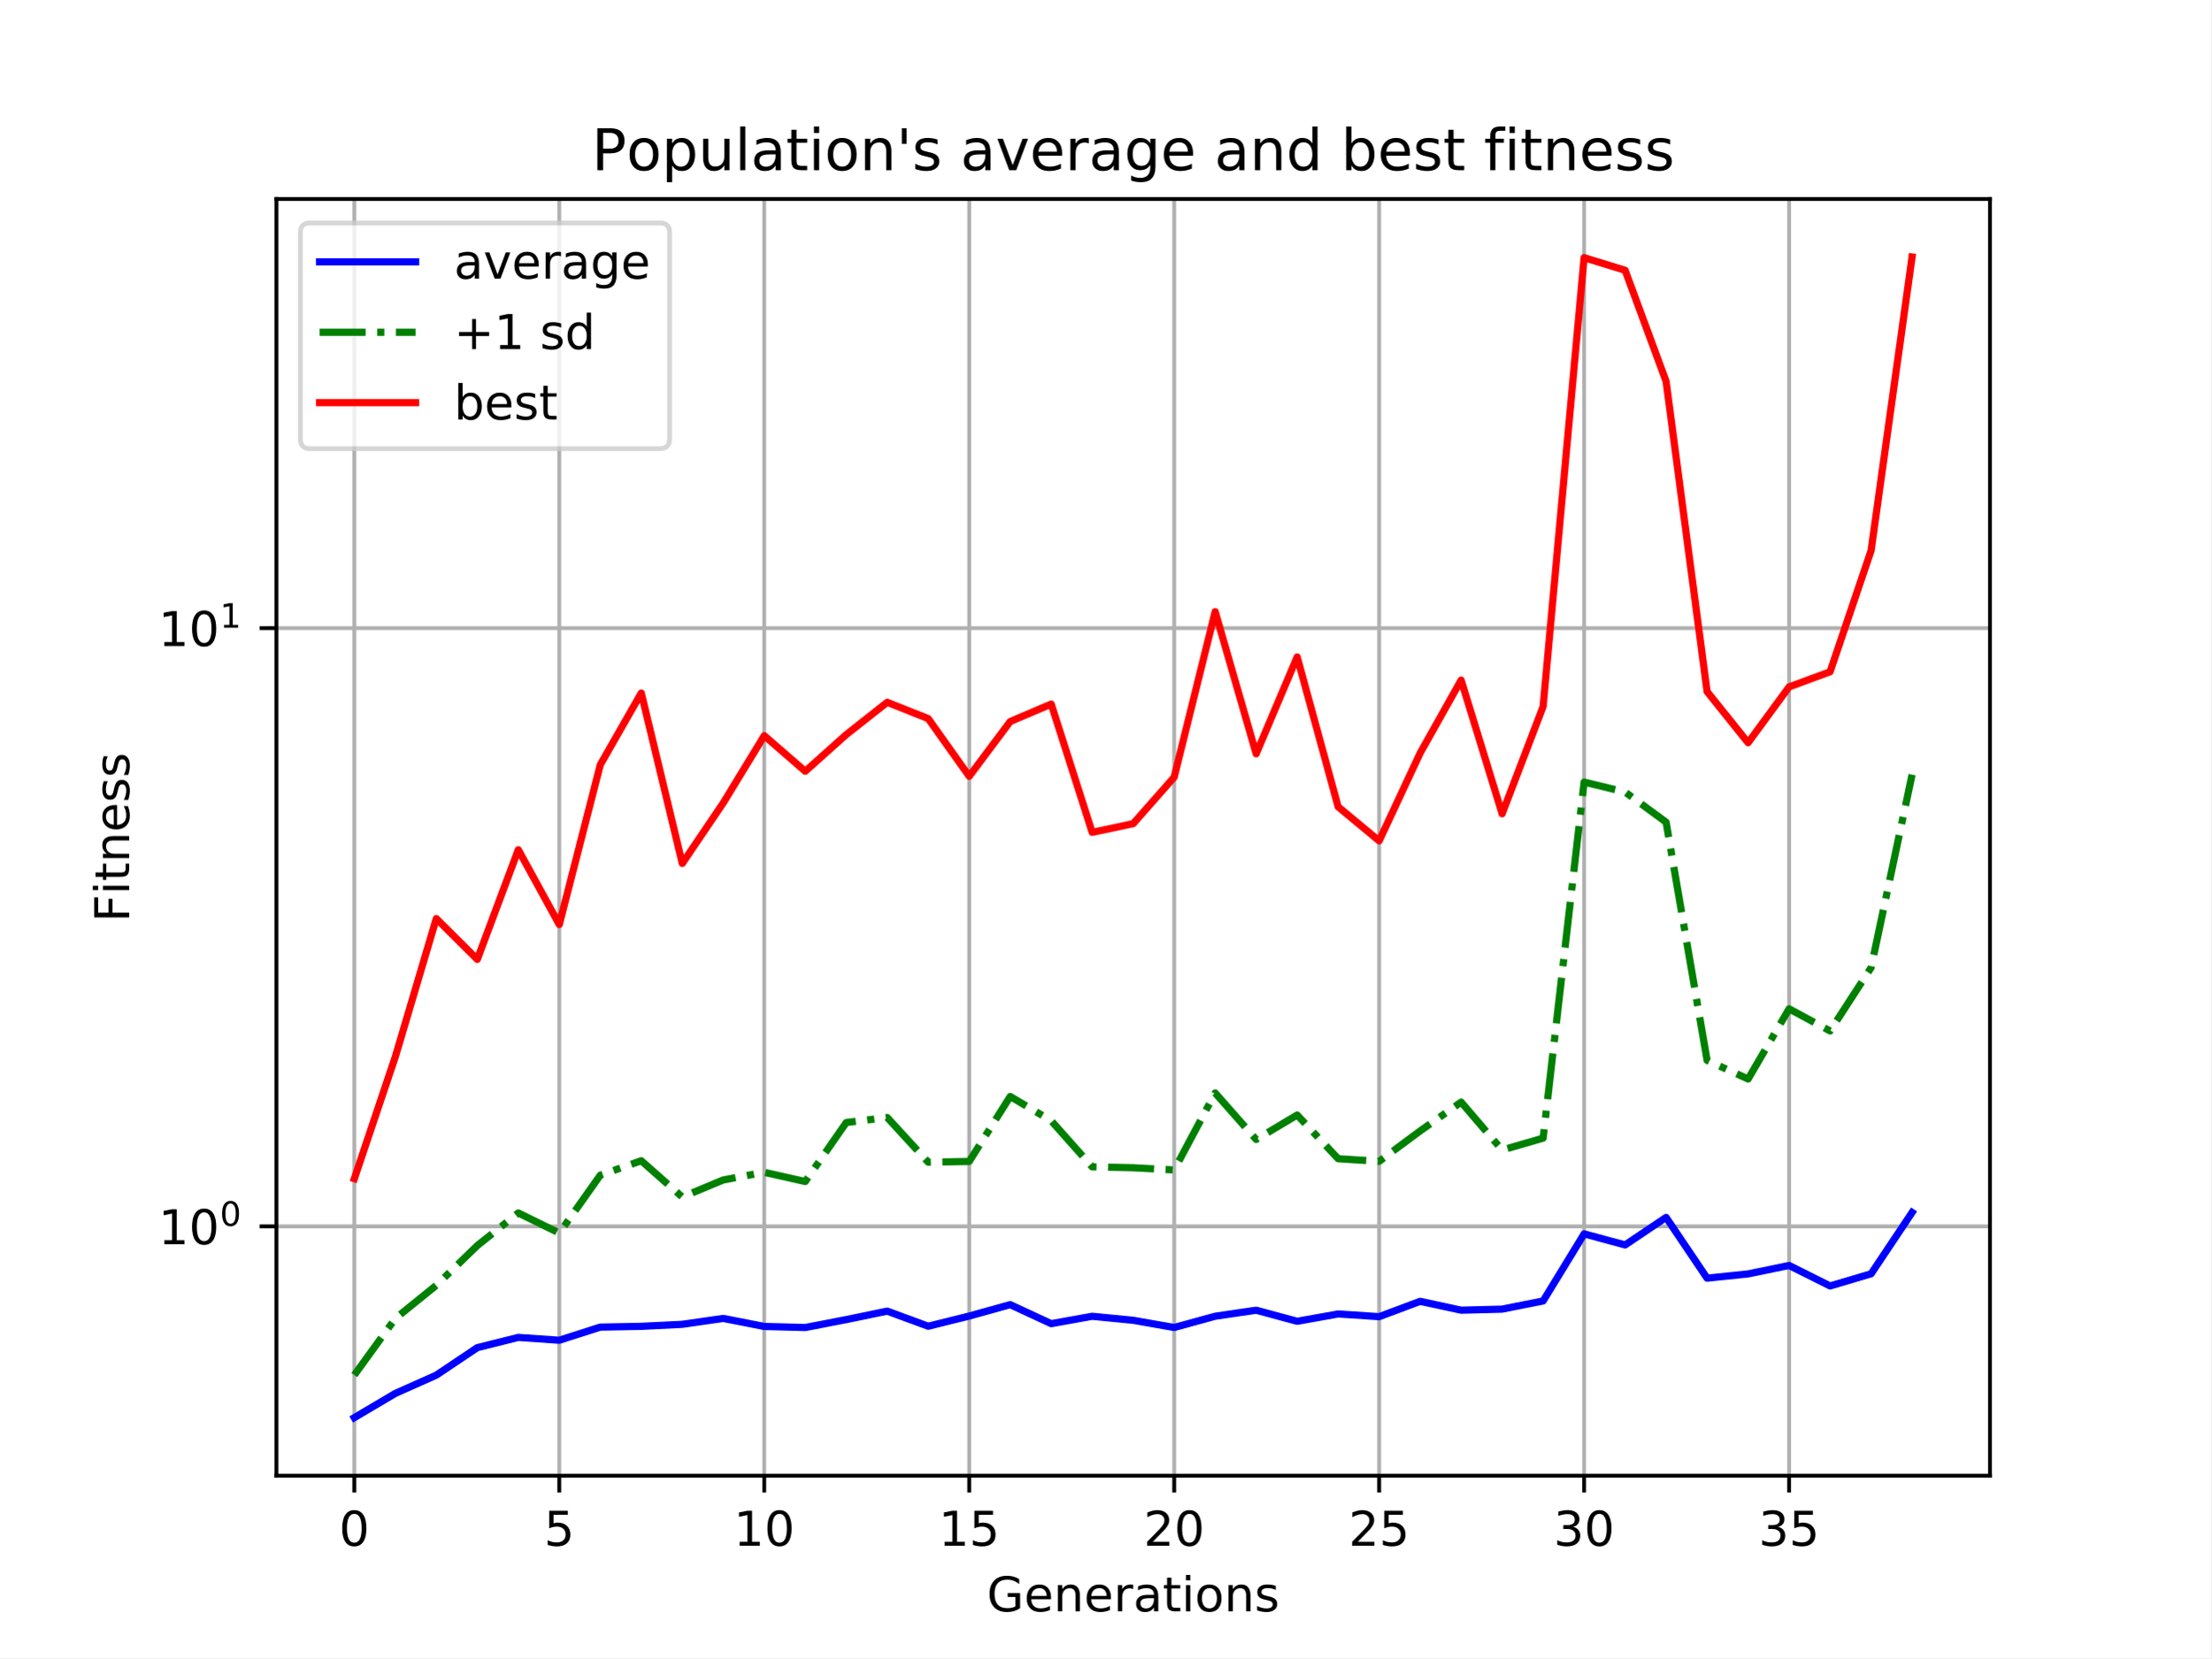
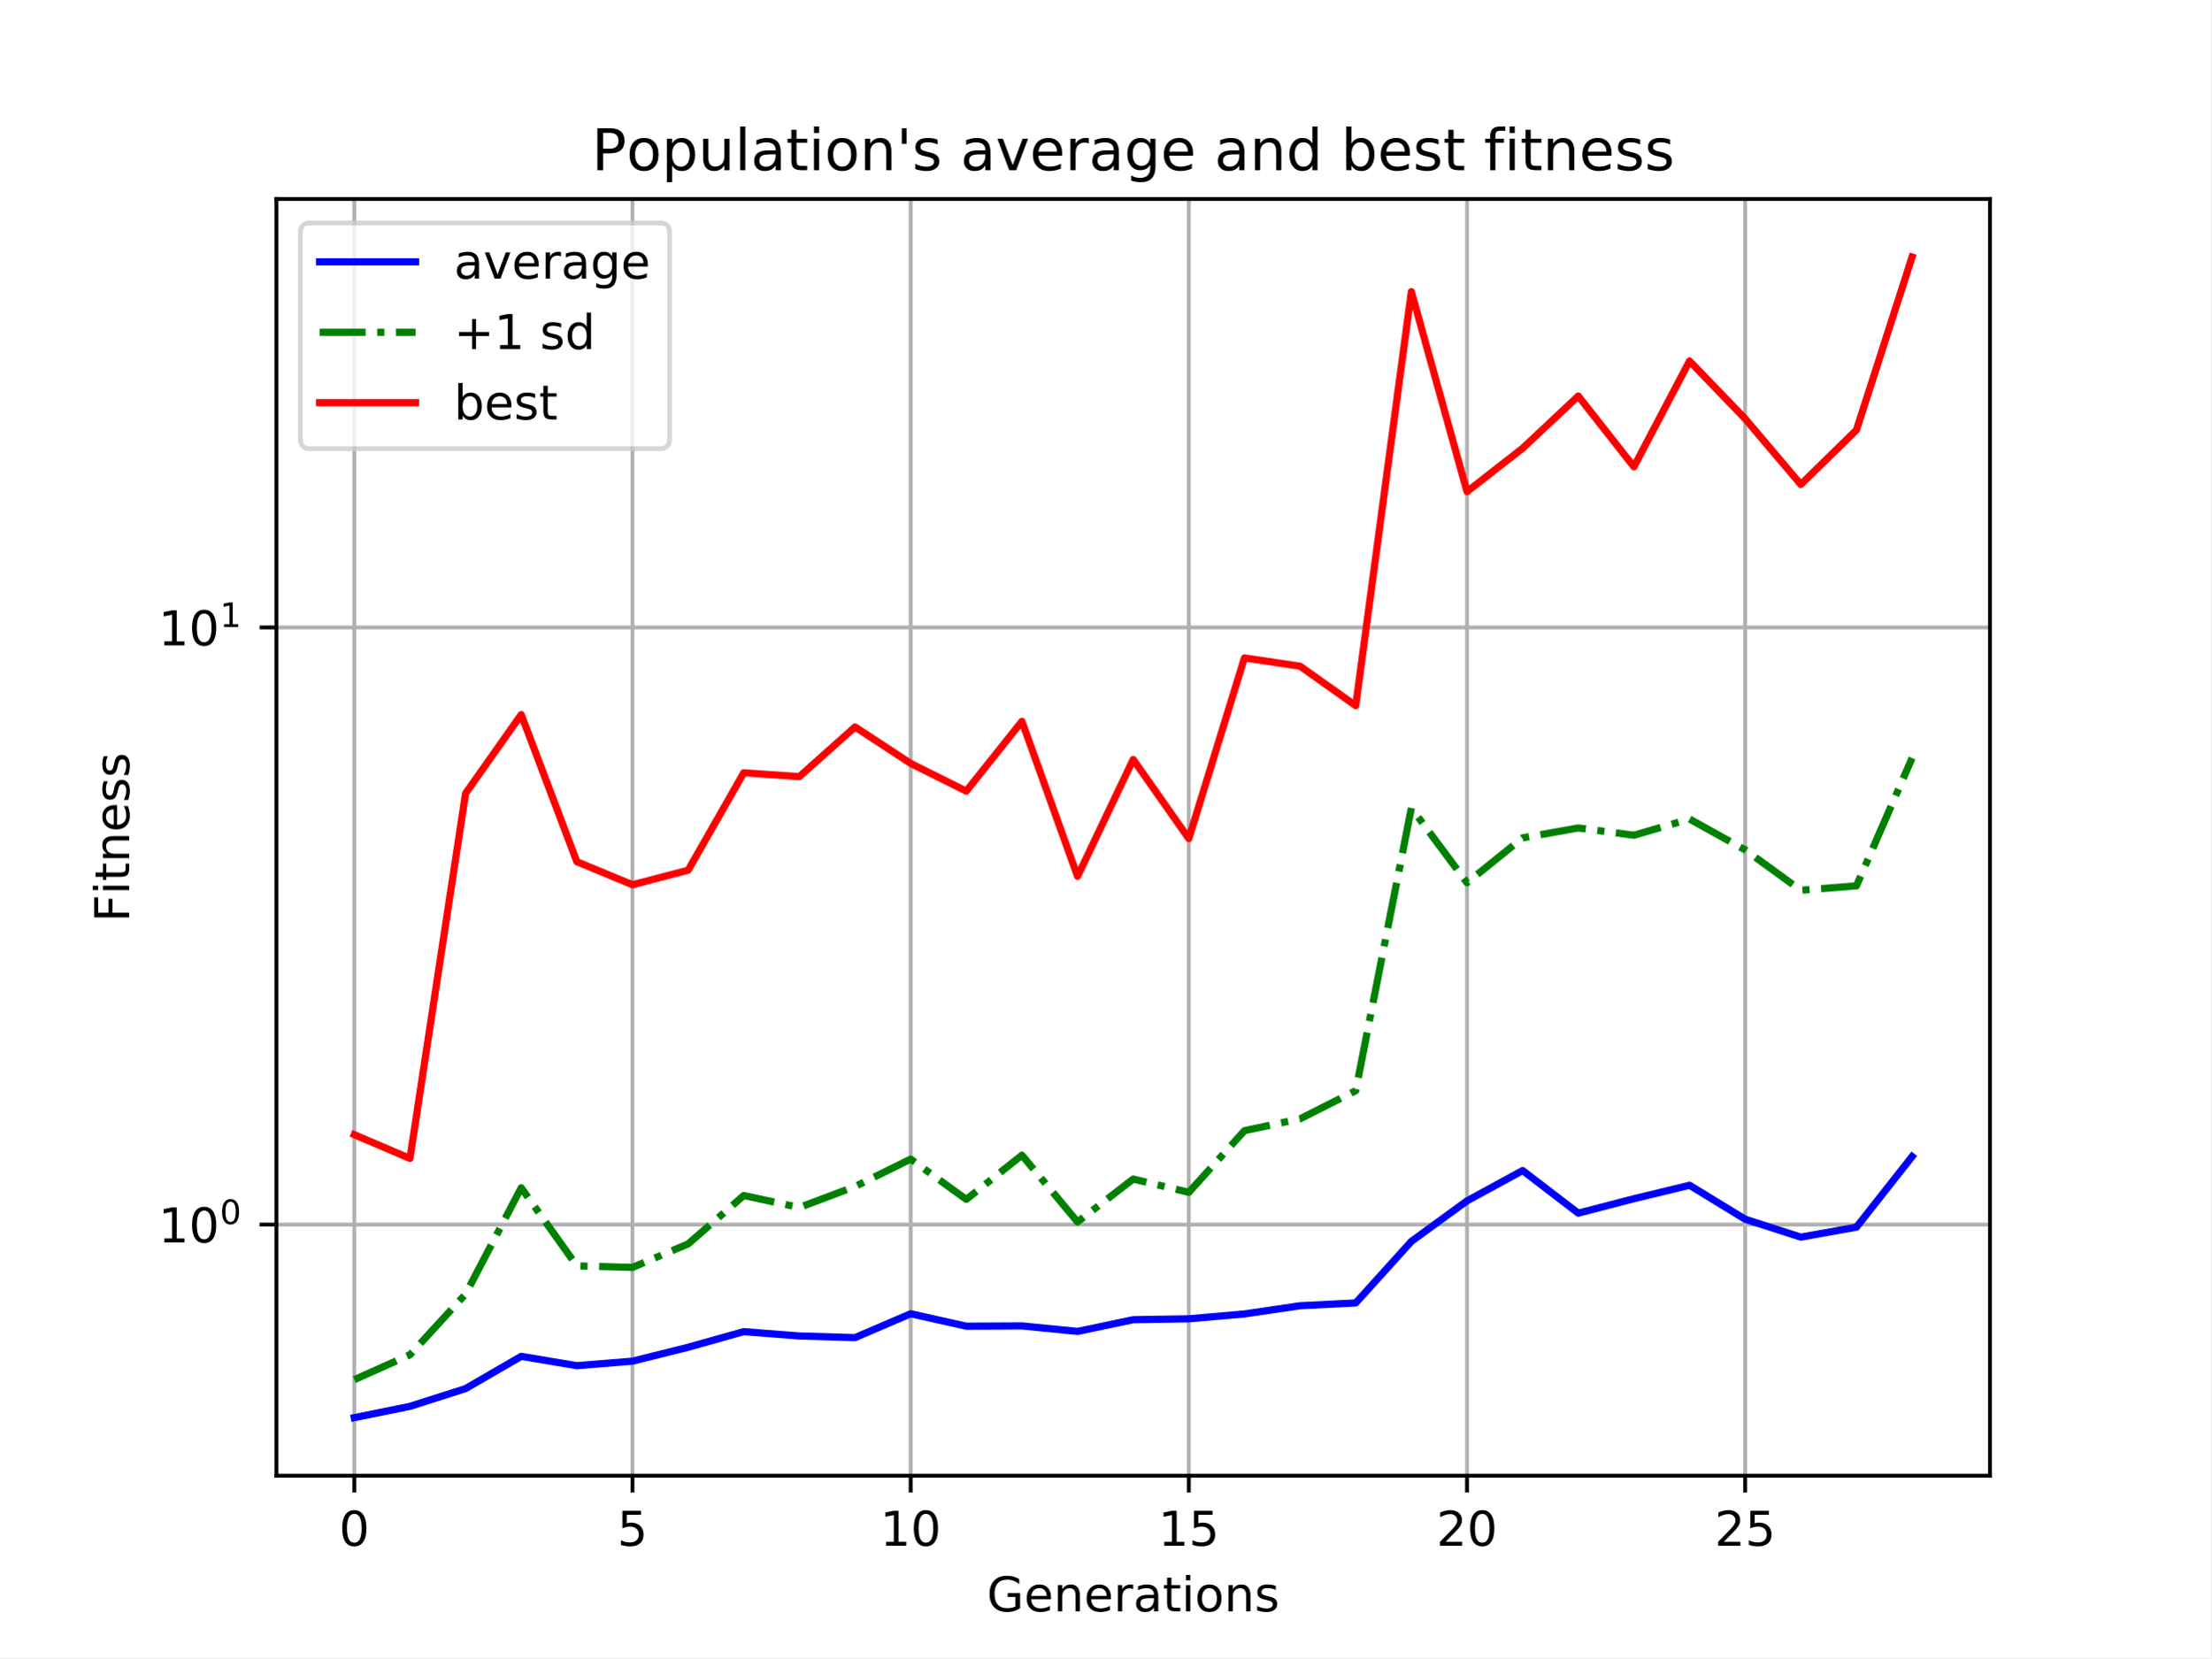
<svg xmlns="http://www.w3.org/2000/svg" xmlns:xlink="http://www.w3.org/1999/xlink" height="345.6pt" version="1.1" viewBox="0 0 460.8 345.6" width="460.8pt">
  <defs>
    <style type="text/css">
*{stroke-linecap:butt;stroke-linejoin:round;}
  </style>
  </defs>
  <g id="figure_1">
    <g id="patch_1">
      <path d="M 0 345.6  L 460.8 345.6  L 460.8 0  L 0 0  z " style="fill:#ffffff;" />
    </g>
    <g id="axes_1">
      <g id="patch_2">
        <path d="M 57.6 307.584  L 414.72 307.584  L 414.72 41.472  L 57.6 41.472  z " style="fill:#ffffff;" />
      </g>
      <g id="matplotlib.axis_1">
        <g id="xtick_1">
          <g id="line2d_1">
-             <path clip-path="url(#p835f084684)" d="M 73.833 307.584  L 73.833 41.472  " style="fill:none;stroke:#b0b0b0;stroke-linecap:square;stroke-width:0.8;" />
+             <path clip-path="url(#p045ee777d4)" d="M 73.833 307.584  L 73.833 41.472  " style="fill:none;stroke:#b0b0b0;stroke-linecap:square;stroke-width:0.8;" />
          </g>
          <g id="line2d_2">
            <defs>
-               <path d="M 0 0  L 0 3.5  " id="m33f02b6abe" style="stroke:#000000;stroke-width:0.8;" />
-             </defs>
-             <g>
-               <use style="stroke:#000000;stroke-width:0.8;" x="73.833" xlink:href="#m33f02b6abe" y="307.584" />
+               <path d="M 0 0  L 0 3.5  " id="me0d5ca01a1" style="stroke:#000000;stroke-width:0.8;" />
+             </defs>
+             <g>
+               <use style="stroke:#000000;stroke-width:0.8;" x="73.833" xlink:href="#me0d5ca01a1" y="307.584" />
            </g>
          </g>
          <g id="text_1">
            <defs>
              <path d="M 31.781 66.406  Q 24.172 66.406 20.328 58.906  Q 16.5 51.422 16.5 36.375  Q 16.5 21.391 20.328 13.891  Q 24.172 6.391 31.781 6.391  Q 39.453 6.391 43.281 13.891  Q 47.125 21.391 47.125 36.375  Q 47.125 51.422 43.281 58.906  Q 39.453 66.406 31.781 66.406  z M 31.781 74.219  Q 44.047 74.219 50.516 64.516  Q 56.984 54.828 56.984 36.375  Q 56.984 17.969 50.516 8.266  Q 44.047 -1.422 31.781 -1.422  Q 19.531 -1.422 13.062 8.266  Q 6.594 17.969 6.594 36.375  Q 6.594 54.828 13.062 64.516  Q 19.531 74.219 31.781 74.219  z " id="DejaVuSans-48" />
            </defs>
            <g transform="translate(70.65148 322.1824)scale(0.1 -0.1)">
              <use xlink:href="#DejaVuSans-48" />
            </g>
          </g>
        </g>
        <g id="xtick_2">
          <g id="line2d_3">
-             <path clip-path="url(#p835f084684)" d="M 116.55 307.584  L 116.55 41.472  " style="fill:none;stroke:#b0b0b0;stroke-linecap:square;stroke-width:0.8;" />
+             <path clip-path="url(#p045ee777d4)" d="M 131.807 307.584  L 131.807 41.472  " style="fill:none;stroke:#b0b0b0;stroke-linecap:square;stroke-width:0.8;" />
          </g>
          <g id="line2d_4">
            <g>
-               <use style="stroke:#000000;stroke-width:0.8;" x="116.55" xlink:href="#m33f02b6abe" y="307.584" />
+               <use style="stroke:#000000;stroke-width:0.8;" x="131.807" xlink:href="#me0d5ca01a1" y="307.584" />
            </g>
          </g>
          <g id="text_2">
            <defs>
              <path d="M 10.797 72.906  L 49.516 72.906  L 49.516 64.594  L 19.828 64.594  L 19.828 46.734  Q 21.969 47.469 24.109 47.828  Q 26.266 48.188 28.422 48.188  Q 40.625 48.188 47.75 41.5  Q 54.891 34.812 54.891 23.391  Q 54.891 11.625 47.562 5.094  Q 40.234 -1.422 26.906 -1.422  Q 22.312 -1.422 17.547 -0.641  Q 12.797 0.141 7.719 1.703  L 7.719 11.625  Q 12.109 9.234 16.797 8.062  Q 21.484 6.891 26.703 6.891  Q 35.156 6.891 40.078 11.328  Q 45.016 15.766 45.016 23.391  Q 45.016 31 40.078 35.438  Q 35.156 39.891 26.703 39.891  Q 22.75 39.891 18.812 39.016  Q 14.891 38.141 10.797 36.281  z " id="DejaVuSans-53" />
            </defs>
-             <g transform="translate(113.3692 322.1824)scale(0.1 -0.1)">
+             <g transform="translate(128.6255 322.1824)scale(0.1 -0.1)">
              <use xlink:href="#DejaVuSans-53" />
            </g>
          </g>
        </g>
        <g id="xtick_3">
          <g id="line2d_5">
-             <path clip-path="url(#p835f084684)" d="M 159.268 307.584  L 159.268 41.472  " style="fill:none;stroke:#b0b0b0;stroke-linecap:square;stroke-width:0.8;" />
+             <path clip-path="url(#p045ee777d4)" d="M 189.781 307.584  L 189.781 41.472  " style="fill:none;stroke:#b0b0b0;stroke-linecap:square;stroke-width:0.8;" />
          </g>
          <g id="line2d_6">
            <g>
-               <use style="stroke:#000000;stroke-width:0.8;" x="159.268" xlink:href="#m33f02b6abe" y="307.584" />
+               <use style="stroke:#000000;stroke-width:0.8;" x="189.781" xlink:href="#me0d5ca01a1" y="307.584" />
            </g>
          </g>
          <g id="text_3">
            <defs>
              <path d="M 12.406 8.297  L 28.516 8.297  L 28.516 63.922  L 10.984 60.406  L 10.984 69.391  L 28.422 72.906  L 38.281 72.906  L 38.281 8.297  L 54.391 8.297  L 54.391 0  L 12.406 0  z " id="DejaVuSans-49" />
            </defs>
-             <g transform="translate(152.9056 322.1824)scale(0.1 -0.1)">
+             <g transform="translate(183.4183 322.1824)scale(0.1 -0.1)">
              <use xlink:href="#DejaVuSans-49" />
              <use x="63.623" xlink:href="#DejaVuSans-48" />
            </g>
          </g>
        </g>
        <g id="xtick_4">
          <g id="line2d_7">
-             <path clip-path="url(#p835f084684)" d="M 201.986 307.584  L 201.986 41.472  " style="fill:none;stroke:#b0b0b0;stroke-linecap:square;stroke-width:0.8;" />
+             <path clip-path="url(#p045ee777d4)" d="M 247.755 307.584  L 247.755 41.472  " style="fill:none;stroke:#b0b0b0;stroke-linecap:square;stroke-width:0.8;" />
          </g>
          <g id="line2d_8">
            <g>
-               <use style="stroke:#000000;stroke-width:0.8;" x="201.986" xlink:href="#m33f02b6abe" y="307.584" />
+               <use style="stroke:#000000;stroke-width:0.8;" x="247.755" xlink:href="#me0d5ca01a1" y="307.584" />
            </g>
          </g>
          <g id="text_4">
-             <g transform="translate(195.6233 322.1824)scale(0.1 -0.1)">
+             <g transform="translate(241.3923 322.1824)scale(0.1 -0.1)">
              <use xlink:href="#DejaVuSans-49" />
              <use x="63.623" xlink:href="#DejaVuSans-53" />
            </g>
          </g>
        </g>
        <g id="xtick_5">
          <g id="line2d_9">
-             <path clip-path="url(#p835f084684)" d="M 244.704 307.584  L 244.704 41.472  " style="fill:none;stroke:#b0b0b0;stroke-linecap:square;stroke-width:0.8;" />
+             <path clip-path="url(#p045ee777d4)" d="M 305.729 307.584  L 305.729 41.472  " style="fill:none;stroke:#b0b0b0;stroke-linecap:square;stroke-width:0.8;" />
          </g>
          <g id="line2d_10">
            <g>
-               <use style="stroke:#000000;stroke-width:0.8;" x="244.704" xlink:href="#m33f02b6abe" y="307.584" />
+               <use style="stroke:#000000;stroke-width:0.8;" x="305.729" xlink:href="#me0d5ca01a1" y="307.584" />
            </g>
          </g>
          <g id="text_5">
            <defs>
              <path d="M 19.188 8.297  L 53.609 8.297  L 53.609 0  L 7.328 0  L 7.328 8.297  Q 12.938 14.109 22.625 23.891  Q 32.328 33.688 34.812 36.531  Q 39.547 41.844 41.422 45.531  Q 43.312 49.219 43.312 52.781  Q 43.312 58.594 39.234 62.25  Q 35.156 65.922 28.609 65.922  Q 23.969 65.922 18.812 64.312  Q 13.672 62.703 7.812 59.422  L 7.812 69.391  Q 13.766 71.781 18.938 73  Q 24.125 74.219 28.422 74.219  Q 39.75 74.219 46.484 68.547  Q 53.219 62.891 53.219 53.422  Q 53.219 48.922 51.531 44.891  Q 49.859 40.875 45.406 35.406  Q 44.188 33.984 37.641 27.219  Q 31.109 20.453 19.188 8.297  z " id="DejaVuSans-50" />
            </defs>
-             <g transform="translate(238.341 322.1824)scale(0.1 -0.1)">
+             <g transform="translate(299.3663 322.1824)scale(0.1 -0.1)">
              <use xlink:href="#DejaVuSans-50" />
              <use x="63.623" xlink:href="#DejaVuSans-48" />
            </g>
          </g>
        </g>
        <g id="xtick_6">
          <g id="line2d_11">
-             <path clip-path="url(#p835f084684)" d="M 287.421 307.584  L 287.421 41.472  " style="fill:none;stroke:#b0b0b0;stroke-linecap:square;stroke-width:0.8;" />
+             <path clip-path="url(#p045ee777d4)" d="M 363.703 307.584  L 363.703 41.472  " style="fill:none;stroke:#b0b0b0;stroke-linecap:square;stroke-width:0.8;" />
          </g>
          <g id="line2d_12">
            <g>
-               <use style="stroke:#000000;stroke-width:0.8;" x="287.421" xlink:href="#m33f02b6abe" y="307.584" />
+               <use style="stroke:#000000;stroke-width:0.8;" x="363.703" xlink:href="#me0d5ca01a1" y="307.584" />
            </g>
          </g>
          <g id="text_6">
-             <g transform="translate(281.0587 322.1824)scale(0.1 -0.1)">
+             <g transform="translate(357.3404 322.1824)scale(0.1 -0.1)">
              <use xlink:href="#DejaVuSans-50" />
              <use x="63.623" xlink:href="#DejaVuSans-53" />
            </g>
          </g>
        </g>
-         <g id="xtick_7">
-           <g id="line2d_13">
-             <path clip-path="url(#p835f084684)" d="M 330.139 307.584  L 330.139 41.472  " style="fill:none;stroke:#b0b0b0;stroke-linecap:square;stroke-width:0.8;" />
-           </g>
-           <g id="line2d_14">
-             <g>
-               <use style="stroke:#000000;stroke-width:0.8;" x="330.139" xlink:href="#m33f02b6abe" y="307.584" />
-             </g>
-           </g>
-           <g id="text_7">
-             <defs>
-               <path d="M 40.578 39.312  Q 47.656 37.797 51.625 33  Q 55.609 28.219 55.609 21.188  Q 55.609 10.406 48.188 4.484  Q 40.766 -1.422 27.094 -1.422  Q 22.516 -1.422 17.656 -0.516  Q 12.797 0.391 7.625 2.203  L 7.625 11.719  Q 11.719 9.328 16.594 8.109  Q 21.484 6.891 26.812 6.891  Q 36.078 6.891 40.938 10.547  Q 45.797 14.203 45.797 21.188  Q 45.797 27.641 41.281 31.266  Q 36.766 34.906 28.719 34.906  L 20.219 34.906  L 20.219 43.016  L 29.109 43.016  Q 36.375 43.016 40.234 45.922  Q 44.094 48.828 44.094 54.297  Q 44.094 59.906 40.109 62.906  Q 36.141 65.922 28.719 65.922  Q 24.656 65.922 20.016 65.031  Q 15.375 64.156 9.812 62.312  L 9.812 71.094  Q 15.438 72.656 20.344 73.438  Q 25.25 74.219 29.594 74.219  Q 40.828 74.219 47.359 69.109  Q 53.906 64.016 53.906 55.328  Q 53.906 49.266 50.438 45.094  Q 46.969 40.922 40.578 39.312  z " id="DejaVuSans-51" />
-             </defs>
-             <g transform="translate(323.7764 322.1824)scale(0.1 -0.1)">
-               <use xlink:href="#DejaVuSans-51" />
-               <use x="63.623" xlink:href="#DejaVuSans-48" />
-             </g>
-           </g>
-         </g>
-         <g id="xtick_8">
-           <g id="line2d_15">
-             <path clip-path="url(#p835f084684)" d="M 372.857 307.584  L 372.857 41.472  " style="fill:none;stroke:#b0b0b0;stroke-linecap:square;stroke-width:0.8;" />
-           </g>
-           <g id="line2d_16">
-             <g>
-               <use style="stroke:#000000;stroke-width:0.8;" x="372.857" xlink:href="#m33f02b6abe" y="307.584" />
-             </g>
-           </g>
-           <g id="text_8">
-             <g transform="translate(366.4942 322.1824)scale(0.1 -0.1)">
-               <use xlink:href="#DejaVuSans-51" />
-               <use x="63.623" xlink:href="#DejaVuSans-53" />
-             </g>
-           </g>
-         </g>
-         <g id="text_9">
+         <g id="text_7">
          <defs>
            <path d="M 59.516 10.406  L 59.516 29.984  L 43.406 29.984  L 43.406 38.094  L 69.281 38.094  L 69.281 6.781  Q 63.578 2.734 56.688 0.656  Q 49.812 -1.422 42 -1.422  Q 24.906 -1.422 15.25 8.562  Q 5.609 18.562 5.609 36.375  Q 5.609 54.25 15.25 64.234  Q 24.906 74.219 42 74.219  Q 49.125 74.219 55.547 72.453  Q 61.969 70.703 67.391 67.281  L 67.391 56.781  Q 61.922 61.422 55.766 63.766  Q 49.609 66.109 42.828 66.109  Q 29.438 66.109 22.719 58.641  Q 16.016 51.172 16.016 36.375  Q 16.016 21.625 22.719 14.156  Q 29.438 6.688 42.828 6.688  Q 48.047 6.688 52.141 7.594  Q 56.25 8.5 59.516 10.406  z " id="DejaVuSans-71" />
            <path d="M 56.203 29.594  L 56.203 25.203  L 14.891 25.203  Q 15.484 15.922 20.484 11.062  Q 25.484 6.203 34.422 6.203  Q 39.594 6.203 44.453 7.469  Q 49.312 8.734 54.109 11.281  L 54.109 2.781  Q 49.266 0.734 44.188 -0.344  Q 39.109 -1.422 33.891 -1.422  Q 20.797 -1.422 13.156 6.188  Q 5.516 13.812 5.516 26.812  Q 5.516 40.234 12.766 48.109  Q 20.016 56 32.328 56  Q 43.359 56 49.781 48.891  Q 56.203 41.797 56.203 29.594  z M 47.219 32.234  Q 47.125 39.594 43.094 43.984  Q 39.062 48.391 32.422 48.391  Q 24.906 48.391 20.391 44.141  Q 15.875 39.891 15.188 32.172  z " id="DejaVuSans-101" />
            <path d="M 54.891 33.016  L 54.891 0  L 45.906 0  L 45.906 32.719  Q 45.906 40.484 42.875 44.328  Q 39.844 48.188 33.797 48.188  Q 26.516 48.188 22.312 43.547  Q 18.109 38.922 18.109 30.906  L 18.109 0  L 9.078 0  L 9.078 54.688  L 18.109 54.688  L 18.109 46.188  Q 21.344 51.125 25.703 53.562  Q 30.078 56 35.797 56  Q 45.219 56 50.047 50.172  Q 54.891 44.344 54.891 33.016  z " id="DejaVuSans-110" />
            <path d="M 41.109 46.297  Q 39.594 47.172 37.812 47.578  Q 36.031 48 33.891 48  Q 26.266 48 22.188 43.047  Q 18.109 38.094 18.109 28.812  L 18.109 0  L 9.078 0  L 9.078 54.688  L 18.109 54.688  L 18.109 46.188  Q 20.953 51.172 25.484 53.578  Q 30.031 56 36.531 56  Q 37.453 56 38.578 55.875  Q 39.703 55.766 41.062 55.516  z " id="DejaVuSans-114" />
            <path d="M 34.281 27.484  Q 23.391 27.484 19.188 25  Q 14.984 22.516 14.984 16.5  Q 14.984 11.719 18.141 8.906  Q 21.297 6.109 26.703 6.109  Q 34.188 6.109 38.703 11.406  Q 43.219 16.703 43.219 25.484  L 43.219 27.484  z M 52.203 31.203  L 52.203 0  L 43.219 0  L 43.219 8.297  Q 40.141 3.328 35.547 0.953  Q 30.953 -1.422 24.312 -1.422  Q 15.922 -1.422 10.953 3.297  Q 6 8.016 6 15.922  Q 6 25.141 12.172 29.828  Q 18.359 34.516 30.609 34.516  L 43.219 34.516  L 43.219 35.406  Q 43.219 41.609 39.141 45  Q 35.062 48.391 27.688 48.391  Q 23 48.391 18.547 47.266  Q 14.109 46.141 10.016 43.891  L 10.016 52.203  Q 14.938 54.109 19.578 55.047  Q 24.219 56 28.609 56  Q 40.484 56 46.344 49.844  Q 52.203 43.703 52.203 31.203  z " id="DejaVuSans-97" />
            <path d="M 18.312 70.219  L 18.312 54.688  L 36.812 54.688  L 36.812 47.703  L 18.312 47.703  L 18.312 18.016  Q 18.312 11.328 20.141 9.422  Q 21.969 7.516 27.594 7.516  L 36.812 7.516  L 36.812 0  L 27.594 0  Q 17.188 0 13.234 3.875  Q 9.281 7.766 9.281 18.016  L 9.281 47.703  L 2.688 47.703  L 2.688 54.688  L 9.281 54.688  L 9.281 70.219  z " id="DejaVuSans-116" />
            <path d="M 9.422 54.688  L 18.406 54.688  L 18.406 0  L 9.422 0  z M 9.422 75.984  L 18.406 75.984  L 18.406 64.594  L 9.422 64.594  z " id="DejaVuSans-105" />
            <path d="M 30.609 48.391  Q 23.391 48.391 19.188 42.75  Q 14.984 37.109 14.984 27.297  Q 14.984 17.484 19.156 11.844  Q 23.344 6.203 30.609 6.203  Q 37.797 6.203 41.984 11.859  Q 46.188 17.531 46.188 27.297  Q 46.188 37.016 41.984 42.703  Q 37.797 48.391 30.609 48.391  z M 30.609 56  Q 42.328 56 49.016 48.375  Q 55.719 40.766 55.719 27.297  Q 55.719 13.875 49.016 6.219  Q 42.328 -1.422 30.609 -1.422  Q 18.844 -1.422 12.172 6.219  Q 5.516 13.875 5.516 27.297  Q 5.516 40.766 12.172 48.375  Q 18.844 56 30.609 56  z " id="DejaVuSans-111" />
            <path d="M 44.281 53.078  L 44.281 44.578  Q 40.484 46.531 36.375 47.5  Q 32.281 48.484 27.875 48.484  Q 21.188 48.484 17.844 46.438  Q 14.5 44.391 14.5 40.281  Q 14.5 37.156 16.891 35.375  Q 19.281 33.594 26.516 31.984  L 29.594 31.297  Q 39.156 29.25 43.188 25.516  Q 47.219 21.781 47.219 15.094  Q 47.219 7.469 41.188 3.016  Q 35.156 -1.422 24.609 -1.422  Q 20.219 -1.422 15.453 -0.562  Q 10.688 0.297 5.422 2  L 5.422 11.281  Q 10.406 8.688 15.234 7.391  Q 20.062 6.109 24.812 6.109  Q 31.156 6.109 34.562 8.281  Q 37.984 10.453 37.984 14.406  Q 37.984 18.062 35.516 20.016  Q 33.062 21.969 24.703 23.781  L 21.578 24.516  Q 13.234 26.266 9.516 29.906  Q 5.812 33.547 5.812 39.891  Q 5.812 47.609 11.281 51.797  Q 16.75 56 26.812 56  Q 31.781 56 36.172 55.266  Q 40.578 54.547 44.281 53.078  z " id="DejaVuSans-115" />
          </defs>
          <g transform="translate(205.6623 335.8606)scale(0.1 -0.1)">
            <use xlink:href="#DejaVuSans-71" />
            <use x="77.49" xlink:href="#DejaVuSans-101" />
            <use x="139.014" xlink:href="#DejaVuSans-110" />
            <use x="202.393" xlink:href="#DejaVuSans-101" />
            <use x="263.916" xlink:href="#DejaVuSans-114" />
            <use x="305.029" xlink:href="#DejaVuSans-97" />
            <use x="366.309" xlink:href="#DejaVuSans-116" />
            <use x="405.518" xlink:href="#DejaVuSans-105" />
            <use x="433.301" xlink:href="#DejaVuSans-111" />
            <use x="494.482" xlink:href="#DejaVuSans-110" />
            <use x="557.861" xlink:href="#DejaVuSans-115" />
          </g>
        </g>
      </g>
      <g id="matplotlib.axis_2">
        <g id="ytick_1">
-           <g id="line2d_17">
-             <path clip-path="url(#p835f084684)" d="M 57.6 255.615  L 414.72 255.615  " style="fill:none;stroke:#b0b0b0;stroke-linecap:square;stroke-width:0.8;" />
-           </g>
-           <g id="line2d_18">
-             <defs>
-               <path d="M 0 0  L -3.5 0  " id="maaafd0b3e4" style="stroke:#000000;stroke-width:0.8;" />
-             </defs>
-             <g>
-               <use style="stroke:#000000;stroke-width:0.8;" x="57.6" xlink:href="#maaafd0b3e4" y="255.615" />
-             </g>
-           </g>
-           <g id="text_10">
-             <g transform="translate(33 259.414)scale(0.1 -0.1)">
+           <g id="line2d_13">
+             <path clip-path="url(#p045ee777d4)" d="M 57.6 255.241  L 414.72 255.241  " style="fill:none;stroke:#b0b0b0;stroke-linecap:square;stroke-width:0.8;" />
+           </g>
+           <g id="line2d_14">
+             <defs>
+               <path d="M 0 0  L -3.5 0  " id="mcf29975966" style="stroke:#000000;stroke-width:0.8;" />
+             </defs>
+             <g>
+               <use style="stroke:#000000;stroke-width:0.8;" x="57.6" xlink:href="#mcf29975966" y="255.241" />
+             </g>
+           </g>
+           <g id="text_8">
+             <g transform="translate(33 259.0402)scale(0.1 -0.1)">
              <use transform="translate(0 0.765625)" xlink:href="#DejaVuSans-49" />
              <use transform="translate(63.62305 0.765625)" xlink:href="#DejaVuSans-48" />
              <use transform="translate(128.2031 39.04688)scale(0.7)" xlink:href="#DejaVuSans-48" />
            </g>
          </g>
        </g>
        <g id="ytick_2">
-           <g id="line2d_19">
-             <path clip-path="url(#p835f084684)" d="M 57.6 130.92  L 414.72 130.92  " style="fill:none;stroke:#b0b0b0;stroke-linecap:square;stroke-width:0.8;" />
-           </g>
-           <g id="line2d_20">
-             <g>
-               <use style="stroke:#000000;stroke-width:0.8;" x="57.6" xlink:href="#maaafd0b3e4" y="130.92" />
-             </g>
-           </g>
-           <g id="text_11">
-             <g transform="translate(33 134.7194)scale(0.1 -0.1)">
+           <g id="line2d_15">
+             <path clip-path="url(#p045ee777d4)" d="M 57.6 130.777  L 414.72 130.777  " style="fill:none;stroke:#b0b0b0;stroke-linecap:square;stroke-width:0.8;" />
+           </g>
+           <g id="line2d_16">
+             <g>
+               <use style="stroke:#000000;stroke-width:0.8;" x="57.6" xlink:href="#mcf29975966" y="130.777" />
+             </g>
+           </g>
+           <g id="text_9">
+             <g transform="translate(33 134.5763)scale(0.1 -0.1)">
              <use transform="translate(0 0.684375)" xlink:href="#DejaVuSans-49" />
              <use transform="translate(63.62305 0.684375)" xlink:href="#DejaVuSans-48" />
              <use transform="translate(128.2031 38.96563)scale(0.7)" xlink:href="#DejaVuSans-49" />
            </g>
          </g>
        </g>
        <g id="ytick_3">
-           <g id="line2d_21">
-             <defs>
-               <path d="M 0 0  L -2 0  " id="mef09db429b" style="stroke:#000000;stroke-width:0.6;" />
-             </defs>
-             <g>
-               <use style="stroke:#000000;stroke-width:0.6;" x="57.6" xlink:href="#mef09db429b" y="255.615" />
+           <g id="line2d_17">
+             <defs>
+               <path d="M 0 0  L -2 0  " id="mb8797cbf97" style="stroke:#000000;stroke-width:0.6;" />
+             </defs>
+             <g>
+               <use style="stroke:#000000;stroke-width:0.6;" x="57.6" xlink:href="#mb8797cbf97" y="255.241" />
            </g>
          </g>
        </g>
        <g id="ytick_4">
-           <g id="line2d_22">
-             <g>
-               <use style="stroke:#000000;stroke-width:0.6;" x="57.6" xlink:href="#mef09db429b" y="130.92" />
-             </g>
-           </g>
-         </g>
-         <g id="text_12">
+           <g id="line2d_18">
+             <g>
+               <use style="stroke:#000000;stroke-width:0.6;" x="57.6" xlink:href="#mb8797cbf97" y="130.777" />
+             </g>
+           </g>
+         </g>
+         <g id="text_10">
          <defs>
            <path d="M 9.812 72.906  L 51.703 72.906  L 51.703 64.594  L 19.672 64.594  L 19.672 43.109  L 48.578 43.109  L 48.578 34.812  L 19.672 34.812  L 19.672 0  L 9.812 0  z " id="DejaVuSans-70" />
          </defs>
          <g transform="translate(26.92031 192.2022)rotate(-90)scale(0.1 -0.1)">
            <use xlink:href="#DejaVuSans-70" />
            <use x="57.41" xlink:href="#DejaVuSans-105" />
            <use x="85.193" xlink:href="#DejaVuSans-116" />
            <use x="124.402" xlink:href="#DejaVuSans-110" />
            <use x="187.781" xlink:href="#DejaVuSans-101" />
            <use x="249.305" xlink:href="#DejaVuSans-115" />
            <use x="301.404" xlink:href="#DejaVuSans-115" />
          </g>
        </g>
      </g>
-       <g id="line2d_23">
-         <path clip-path="url(#p835f084684)" d="M 73.833 295.488  L 82.376 290.437  L 90.92 286.626  L 99.463 280.897  L 108.007 278.761  L 116.55 279.353  L 125.094 276.618  L 133.638 276.454  L 142.181 276.033  L 150.725 274.806  L 159.268 276.478  L 167.812 276.703  L 176.355 275.051  L 184.899 273.285  L 193.442 276.431  L 201.986 274.311  L 210.529 271.932  L 219.073 275.899  L 227.616 274.357  L 236.16 275.196  L 244.704 276.697  L 253.247 274.35  L 261.791 273.094  L 270.334 275.404  L 278.878 273.873  L 287.421 274.44  L 295.965 271.243  L 304.508 273.086  L 313.052 272.868  L 321.595 271.163  L 330.139 257.183  L 338.682 259.487  L 347.226 253.746  L 355.77 266.416  L 364.313 265.528  L 372.857 263.768  L 381.4 268.039  L 389.944 265.506  L 398.487 252.714  " style="fill:none;stroke:#0000ff;stroke-linecap:square;stroke-width:1.5;" />
-       </g>
-       <g id="line2d_24">
-         <path clip-path="url(#p835f084684)" d="M 73.833 286.606  L 82.376 274.821  L 90.92 267.906  L 99.463 259.621  L 108.007 252.821  L 116.55 257.013  L 125.094 244.951  L 133.638 241.935  L 142.181 249.497  L 150.725 245.942  L 159.268 244.35  L 167.812 246.267  L 176.355 233.981  L 184.899 232.921  L 193.442 242.242  L 201.986 242.084  L 210.529 228.538  L 219.073 233.596  L 227.616 243.21  L 236.16 243.403  L 244.704 243.853  L 253.247 227.81  L 261.791 237.501  L 270.334 232.405  L 278.878 241.521  L 287.421 242.067  L 295.965 235.722  L 304.508 229.713  L 313.052 239.701  L 321.595 237.228  L 330.139 163.011  L 338.682 165.088  L 347.226 171.37  L 355.77 221.019  L 364.313 224.906  L 372.857 210.269  L 381.4 214.889  L 389.944 201.691  L 398.487 161.465  " style="fill:none;stroke:#008000;stroke-dasharray:9.6,2.4,1.5,2.4;stroke-dashoffset:0;stroke-width:1.5;" />
-       </g>
-       <g id="line2d_25">
-         <path clip-path="url(#p835f084684)" d="M 73.833 245.675  L 82.376 220.274  L 90.92 191.459  L 99.463 199.965  L 108.007 177.11  L 116.55 192.705  L 125.094 159.398  L 133.638 144.446  L 142.181 179.972  L 150.725 167.352  L 159.268 153.332  L 167.812 160.755  L 176.355 153.115  L 184.899 146.379  L 193.442 149.782  L 201.986 161.802  L 210.529 150.388  L 219.073 146.751  L 227.616 173.491  L 236.16 171.677  L 244.704 161.979  L 253.247 127.478  L 261.791 157.121  L 270.334 136.932  L 278.878 168.163  L 287.421 175.262  L 295.965 156.963  L 304.508 141.756  L 313.052 169.619  L 321.595 147.252  L 330.139 53.698  L 338.682 56.33  L 347.226 79.487  L 355.77 144.152  L 364.313 154.808  L 372.857 143.166  L 381.4 140.016  L 389.944 114.762  L 398.487 53.568  " style="fill:none;stroke:#ff0000;stroke-linecap:square;stroke-width:1.5;" />
+       <g id="line2d_19">
+         <path clip-path="url(#p045ee777d4)" d="M 73.833 295.488  L 85.428 293.131  L 97.022 289.432  L 108.617 282.707  L 120.212 284.654  L 131.807 283.713  L 143.402 280.818  L 154.996 277.56  L 166.591 278.465  L 178.186 278.81  L 189.781 273.831  L 201.376 276.425  L 212.97 276.366  L 224.565 277.514  L 236.16 275.072  L 247.755 274.883  L 259.35 273.87  L 270.944 272.16  L 282.539 271.579  L 294.134 258.744  L 305.729 250.302  L 317.324 243.983  L 328.918 252.864  L 340.513 249.852  L 352.108 247.048  L 363.703 254.13  L 375.298 257.861  L 386.892 255.781  L 398.487 241.065  " style="fill:none;stroke:#0000ff;stroke-linecap:square;stroke-width:1.5;" />
+       </g>
+       <g id="line2d_20">
+         <path clip-path="url(#p045ee777d4)" d="M 73.833 287.568  L 85.428 282.381  L 97.022 269.73  L 108.617 247.572  L 120.212 263.851  L 131.807 264.174  L 143.402 259.273  L 154.996 249.187  L 166.591 251.676  L 178.186 247.312  L 189.781 241.596  L 201.376 249.992  L 212.97 240.78  L 224.565 254.697  L 236.16 245.754  L 247.755 248.515  L 259.35 235.668  L 270.944 233.206  L 282.539 227.334  L 294.134 168.404  L 305.729 183.991  L 317.324 174.642  L 328.918 172.57  L 340.513 174.091  L 352.108 170.706  L 363.703 177.146  L 375.298 185.563  L 386.892 184.641  L 398.487 157.999  " style="fill:none;stroke:#008000;stroke-dasharray:9.6,2.4,1.5,2.4;stroke-dashoffset:0;stroke-width:1.5;" />
+       </g>
+       <g id="line2d_21">
+         <path clip-path="url(#p045ee777d4)" d="M 73.833 236.501  L 85.428 241.462  L 97.022 165.374  L 108.617 148.942  L 120.212 179.604  L 131.807 184.412  L 143.402 181.379  L 154.996 161.076  L 166.591 161.867  L 178.186 151.514  L 189.781 159.119  L 201.376 164.896  L 212.97 150.344  L 224.565 182.653  L 236.16 158.295  L 247.755 174.797  L 259.35 137.126  L 270.944 138.857  L 282.539 147.079  L 294.134 60.798  L 305.729 102.469  L 317.324 93.434  L 328.918 82.545  L 340.513 97.297  L 352.108 75.24  L 363.703 87.284  L 375.298 100.976  L 386.892 89.623  L 398.487 53.568  " style="fill:none;stroke:#ff0000;stroke-linecap:square;stroke-width:1.5;" />
      </g>
      <g id="patch_3">
        <path d="M 57.6 307.584  L 57.6 41.472  " style="fill:none;stroke:#000000;stroke-linecap:square;stroke-linejoin:miter;stroke-width:0.8;" />
      </g>
      <g id="patch_4">
        <path d="M 414.72 307.584  L 414.72 41.472  " style="fill:none;stroke:#000000;stroke-linecap:square;stroke-linejoin:miter;stroke-width:0.8;" />
      </g>
      <g id="patch_5">
        <path d="M 57.6 307.584  L 414.72 307.584  " style="fill:none;stroke:#000000;stroke-linecap:square;stroke-linejoin:miter;stroke-width:0.8;" />
      </g>
      <g id="patch_6">
        <path d="M 57.6 41.472  L 414.72 41.472  " style="fill:none;stroke:#000000;stroke-linecap:square;stroke-linejoin:miter;stroke-width:0.8;" />
      </g>
-       <g id="text_13">
+       <g id="text_11">
        <defs>
          <path d="M 19.672 64.797  L 19.672 37.406  L 32.078 37.406  Q 38.969 37.406 42.719 40.969  Q 46.484 44.531 46.484 51.125  Q 46.484 57.672 42.719 61.234  Q 38.969 64.797 32.078 64.797  z M 9.812 72.906  L 32.078 72.906  Q 44.344 72.906 50.609 67.359  Q 56.891 61.812 56.891 51.125  Q 56.891 40.328 50.609 34.812  Q 44.344 29.297 32.078 29.297  L 19.672 29.297  L 19.672 0  L 9.812 0  z " id="DejaVuSans-80" />
          <path d="M 18.109 8.203  L 18.109 -20.797  L 9.078 -20.797  L 9.078 54.688  L 18.109 54.688  L 18.109 46.391  Q 20.953 51.266 25.266 53.625  Q 29.594 56 35.594 56  Q 45.562 56 51.781 48.094  Q 58.016 40.188 58.016 27.297  Q 58.016 14.406 51.781 6.484  Q 45.562 -1.422 35.594 -1.422  Q 29.594 -1.422 25.266 0.953  Q 20.953 3.328 18.109 8.203  z M 48.688 27.297  Q 48.688 37.203 44.609 42.844  Q 40.531 48.484 33.406 48.484  Q 26.266 48.484 22.188 42.844  Q 18.109 37.203 18.109 27.297  Q 18.109 17.391 22.188 11.75  Q 26.266 6.109 33.406 6.109  Q 40.531 6.109 44.609 11.75  Q 48.688 17.391 48.688 27.297  z " id="DejaVuSans-112" />
          <path d="M 8.5 21.578  L 8.5 54.688  L 17.484 54.688  L 17.484 21.922  Q 17.484 14.156 20.5 10.266  Q 23.531 6.391 29.594 6.391  Q 36.859 6.391 41.078 11.031  Q 45.312 15.672 45.312 23.688  L 45.312 54.688  L 54.297 54.688  L 54.297 0  L 45.312 0  L 45.312 8.406  Q 42.047 3.422 37.719 1  Q 33.406 -1.422 27.688 -1.422  Q 18.266 -1.422 13.375 4.438  Q 8.5 10.297 8.5 21.578  z M 31.109 56  z " id="DejaVuSans-117" />
          <path d="M 9.422 75.984  L 18.406 75.984  L 18.406 0  L 9.422 0  z " id="DejaVuSans-108" />
          <path d="M 17.922 72.906  L 17.922 45.797  L 9.625 45.797  L 9.625 72.906  z " id="DejaVuSans-39" />
          <path id="DejaVuSans-32" />
          <path d="M 2.984 54.688  L 12.5 54.688  L 29.594 8.797  L 46.688 54.688  L 56.203 54.688  L 35.688 0  L 23.484 0  z " id="DejaVuSans-118" />
          <path d="M 45.406 27.984  Q 45.406 37.75 41.375 43.109  Q 37.359 48.484 30.078 48.484  Q 22.859 48.484 18.828 43.109  Q 14.797 37.75 14.797 27.984  Q 14.797 18.266 18.828 12.891  Q 22.859 7.516 30.078 7.516  Q 37.359 7.516 41.375 12.891  Q 45.406 18.266 45.406 27.984  z M 54.391 6.781  Q 54.391 -7.172 48.188 -13.984  Q 42 -20.797 29.203 -20.797  Q 24.469 -20.797 20.266 -20.094  Q 16.062 -19.391 12.109 -17.922  L 12.109 -9.188  Q 16.062 -11.328 19.922 -12.344  Q 23.781 -13.375 27.781 -13.375  Q 36.625 -13.375 41.016 -8.766  Q 45.406 -4.156 45.406 5.172  L 45.406 9.625  Q 42.625 4.781 38.281 2.391  Q 33.938 0 27.875 0  Q 17.828 0 11.672 7.656  Q 5.516 15.328 5.516 27.984  Q 5.516 40.672 11.672 48.328  Q 17.828 56 27.875 56  Q 33.938 56 38.281 53.609  Q 42.625 51.219 45.406 46.391  L 45.406 54.688  L 54.391 54.688  z " id="DejaVuSans-103" />
          <path d="M 45.406 46.391  L 45.406 75.984  L 54.391 75.984  L 54.391 0  L 45.406 0  L 45.406 8.203  Q 42.578 3.328 38.25 0.953  Q 33.938 -1.422 27.875 -1.422  Q 17.969 -1.422 11.734 6.484  Q 5.516 14.406 5.516 27.297  Q 5.516 40.188 11.734 48.094  Q 17.969 56 27.875 56  Q 33.938 56 38.25 53.625  Q 42.578 51.266 45.406 46.391  z M 14.797 27.297  Q 14.797 17.391 18.875 11.75  Q 22.953 6.109 30.078 6.109  Q 37.203 6.109 41.297 11.75  Q 45.406 17.391 45.406 27.297  Q 45.406 37.203 41.297 42.844  Q 37.203 48.484 30.078 48.484  Q 22.953 48.484 18.875 42.844  Q 14.797 37.203 14.797 27.297  z " id="DejaVuSans-100" />
          <path d="M 48.688 27.297  Q 48.688 37.203 44.609 42.844  Q 40.531 48.484 33.406 48.484  Q 26.266 48.484 22.188 42.844  Q 18.109 37.203 18.109 27.297  Q 18.109 17.391 22.188 11.75  Q 26.266 6.109 33.406 6.109  Q 40.531 6.109 44.609 11.75  Q 48.688 17.391 48.688 27.297  z M 18.109 46.391  Q 20.953 51.266 25.266 53.625  Q 29.594 56 35.594 56  Q 45.562 56 51.781 48.094  Q 58.016 40.188 58.016 27.297  Q 58.016 14.406 51.781 6.484  Q 45.562 -1.422 35.594 -1.422  Q 29.594 -1.422 25.266 0.953  Q 20.953 3.328 18.109 8.203  L 18.109 0  L 9.078 0  L 9.078 75.984  L 18.109 75.984  z " id="DejaVuSans-98" />
          <path d="M 37.109 75.984  L 37.109 68.5  L 28.516 68.5  Q 23.688 68.5 21.797 66.547  Q 19.922 64.594 19.922 59.516  L 19.922 54.688  L 34.719 54.688  L 34.719 47.703  L 19.922 47.703  L 19.922 0  L 10.891 0  L 10.891 47.703  L 2.297 47.703  L 2.297 54.688  L 10.891 54.688  L 10.891 58.5  Q 10.891 67.625 15.141 71.797  Q 19.391 75.984 28.609 75.984  z " id="DejaVuSans-102" />
        </defs>
        <g transform="translate(123.315 35.472)scale(0.12 -0.12)">
          <use xlink:href="#DejaVuSans-80" />
          <use x="60.256" xlink:href="#DejaVuSans-111" />
          <use x="121.438" xlink:href="#DejaVuSans-112" />
          <use x="184.914" xlink:href="#DejaVuSans-117" />
          <use x="248.293" xlink:href="#DejaVuSans-108" />
          <use x="276.076" xlink:href="#DejaVuSans-97" />
          <use x="337.355" xlink:href="#DejaVuSans-116" />
          <use x="376.564" xlink:href="#DejaVuSans-105" />
          <use x="404.348" xlink:href="#DejaVuSans-111" />
          <use x="465.529" xlink:href="#DejaVuSans-110" />
          <use x="528.908" xlink:href="#DejaVuSans-39" />
          <use x="556.398" xlink:href="#DejaVuSans-115" />
          <use x="608.498" xlink:href="#DejaVuSans-32" />
          <use x="640.285" xlink:href="#DejaVuSans-97" />
          <use x="701.564" xlink:href="#DejaVuSans-118" />
          <use x="760.744" xlink:href="#DejaVuSans-101" />
          <use x="822.268" xlink:href="#DejaVuSans-114" />
          <use x="863.381" xlink:href="#DejaVuSans-97" />
          <use x="924.66" xlink:href="#DejaVuSans-103" />
          <use x="988.137" xlink:href="#DejaVuSans-101" />
          <use x="1049.66" xlink:href="#DejaVuSans-32" />
          <use x="1081.447" xlink:href="#DejaVuSans-97" />
          <use x="1142.727" xlink:href="#DejaVuSans-110" />
          <use x="1206.105" xlink:href="#DejaVuSans-100" />
          <use x="1269.582" xlink:href="#DejaVuSans-32" />
          <use x="1301.369" xlink:href="#DejaVuSans-98" />
          <use x="1364.846" xlink:href="#DejaVuSans-101" />
          <use x="1426.369" xlink:href="#DejaVuSans-115" />
          <use x="1478.469" xlink:href="#DejaVuSans-116" />
          <use x="1517.678" xlink:href="#DejaVuSans-32" />
          <use x="1549.465" xlink:href="#DejaVuSans-102" />
          <use x="1584.67" xlink:href="#DejaVuSans-105" />
          <use x="1612.453" xlink:href="#DejaVuSans-116" />
          <use x="1651.662" xlink:href="#DejaVuSans-110" />
          <use x="1715.041" xlink:href="#DejaVuSans-101" />
          <use x="1776.564" xlink:href="#DejaVuSans-115" />
          <use x="1828.664" xlink:href="#DejaVuSans-115" />
        </g>
      </g>
      <g id="legend_1">
        <g id="patch_7">
          <path d="M 64.6 93.506  L 137.541 93.506  Q 139.541 93.506 139.541 91.506  L 139.541 48.472  Q 139.541 46.472 137.541 46.472  L 64.6 46.472  Q 62.6 46.472 62.6 48.472  L 62.6 91.506  Q 62.6 93.506 64.6 93.506  z " style="fill:#ffffff;opacity:0.8;stroke:#cccccc;stroke-linejoin:miter;" />
        </g>
-         <g id="line2d_26">
+         <g id="line2d_22">
          <path d="M 66.6 54.57  L 86.6 54.57  " style="fill:none;stroke:#0000ff;stroke-linecap:square;stroke-width:1.5;" />
        </g>
-         <g id="line2d_27" />
-         <g id="text_14">
+         <g id="line2d_23" />
+         <g id="text_12">
          <g transform="translate(94.6 58.07044)scale(0.1 -0.1)">
            <use xlink:href="#DejaVuSans-97" />
            <use x="61.279" xlink:href="#DejaVuSans-118" />
            <use x="120.459" xlink:href="#DejaVuSans-101" />
            <use x="181.982" xlink:href="#DejaVuSans-114" />
            <use x="223.096" xlink:href="#DejaVuSans-97" />
            <use x="284.375" xlink:href="#DejaVuSans-103" />
            <use x="347.852" xlink:href="#DejaVuSans-101" />
          </g>
        </g>
-         <g id="line2d_28">
+         <g id="line2d_24">
          <path d="M 66.6 69.249  L 86.6 69.249  " style="fill:none;stroke:#008000;stroke-dasharray:9.6,2.4,1.5,2.4;stroke-dashoffset:0;stroke-width:1.5;" />
        </g>
-         <g id="line2d_29" />
-         <g id="text_15">
+         <g id="line2d_25" />
+         <g id="text_13">
          <defs>
            <path d="M 46 62.703  L 46 35.5  L 73.188 35.5  L 73.188 27.203  L 46 27.203  L 46 0  L 37.797 0  L 37.797 27.203  L 10.594 27.203  L 10.594 35.5  L 37.797 35.5  L 37.797 62.703  z " id="DejaVuSans-43" />
          </defs>
          <g transform="translate(94.6 72.74856)scale(0.1 -0.1)">
            <use xlink:href="#DejaVuSans-43" />
            <use x="83.789" xlink:href="#DejaVuSans-49" />
            <use x="147.412" xlink:href="#DejaVuSans-32" />
            <use x="179.199" xlink:href="#DejaVuSans-115" />
            <use x="231.299" xlink:href="#DejaVuSans-100" />
          </g>
        </g>
-         <g id="line2d_30">
+         <g id="line2d_26">
          <path d="M 66.6 83.927  L 86.6 83.927  " style="fill:none;stroke:#ff0000;stroke-linecap:square;stroke-width:1.5;" />
        </g>
-         <g id="line2d_31" />
-         <g id="text_16">
+         <g id="line2d_27" />
+         <g id="text_14">
          <g transform="translate(94.6 87.42669)scale(0.1 -0.1)">
            <use xlink:href="#DejaVuSans-98" />
            <use x="63.477" xlink:href="#DejaVuSans-101" />
            <use x="125" xlink:href="#DejaVuSans-115" />
            <use x="177.1" xlink:href="#DejaVuSans-116" />
          </g>
        </g>
      </g>
    </g>
  </g>
  <defs>
-     <clipPath id="p835f084684">
+     <clipPath id="p045ee777d4">
      <rect height="266.112" width="357.12" x="57.6" y="41.472" />
    </clipPath>
  </defs>
</svg>
